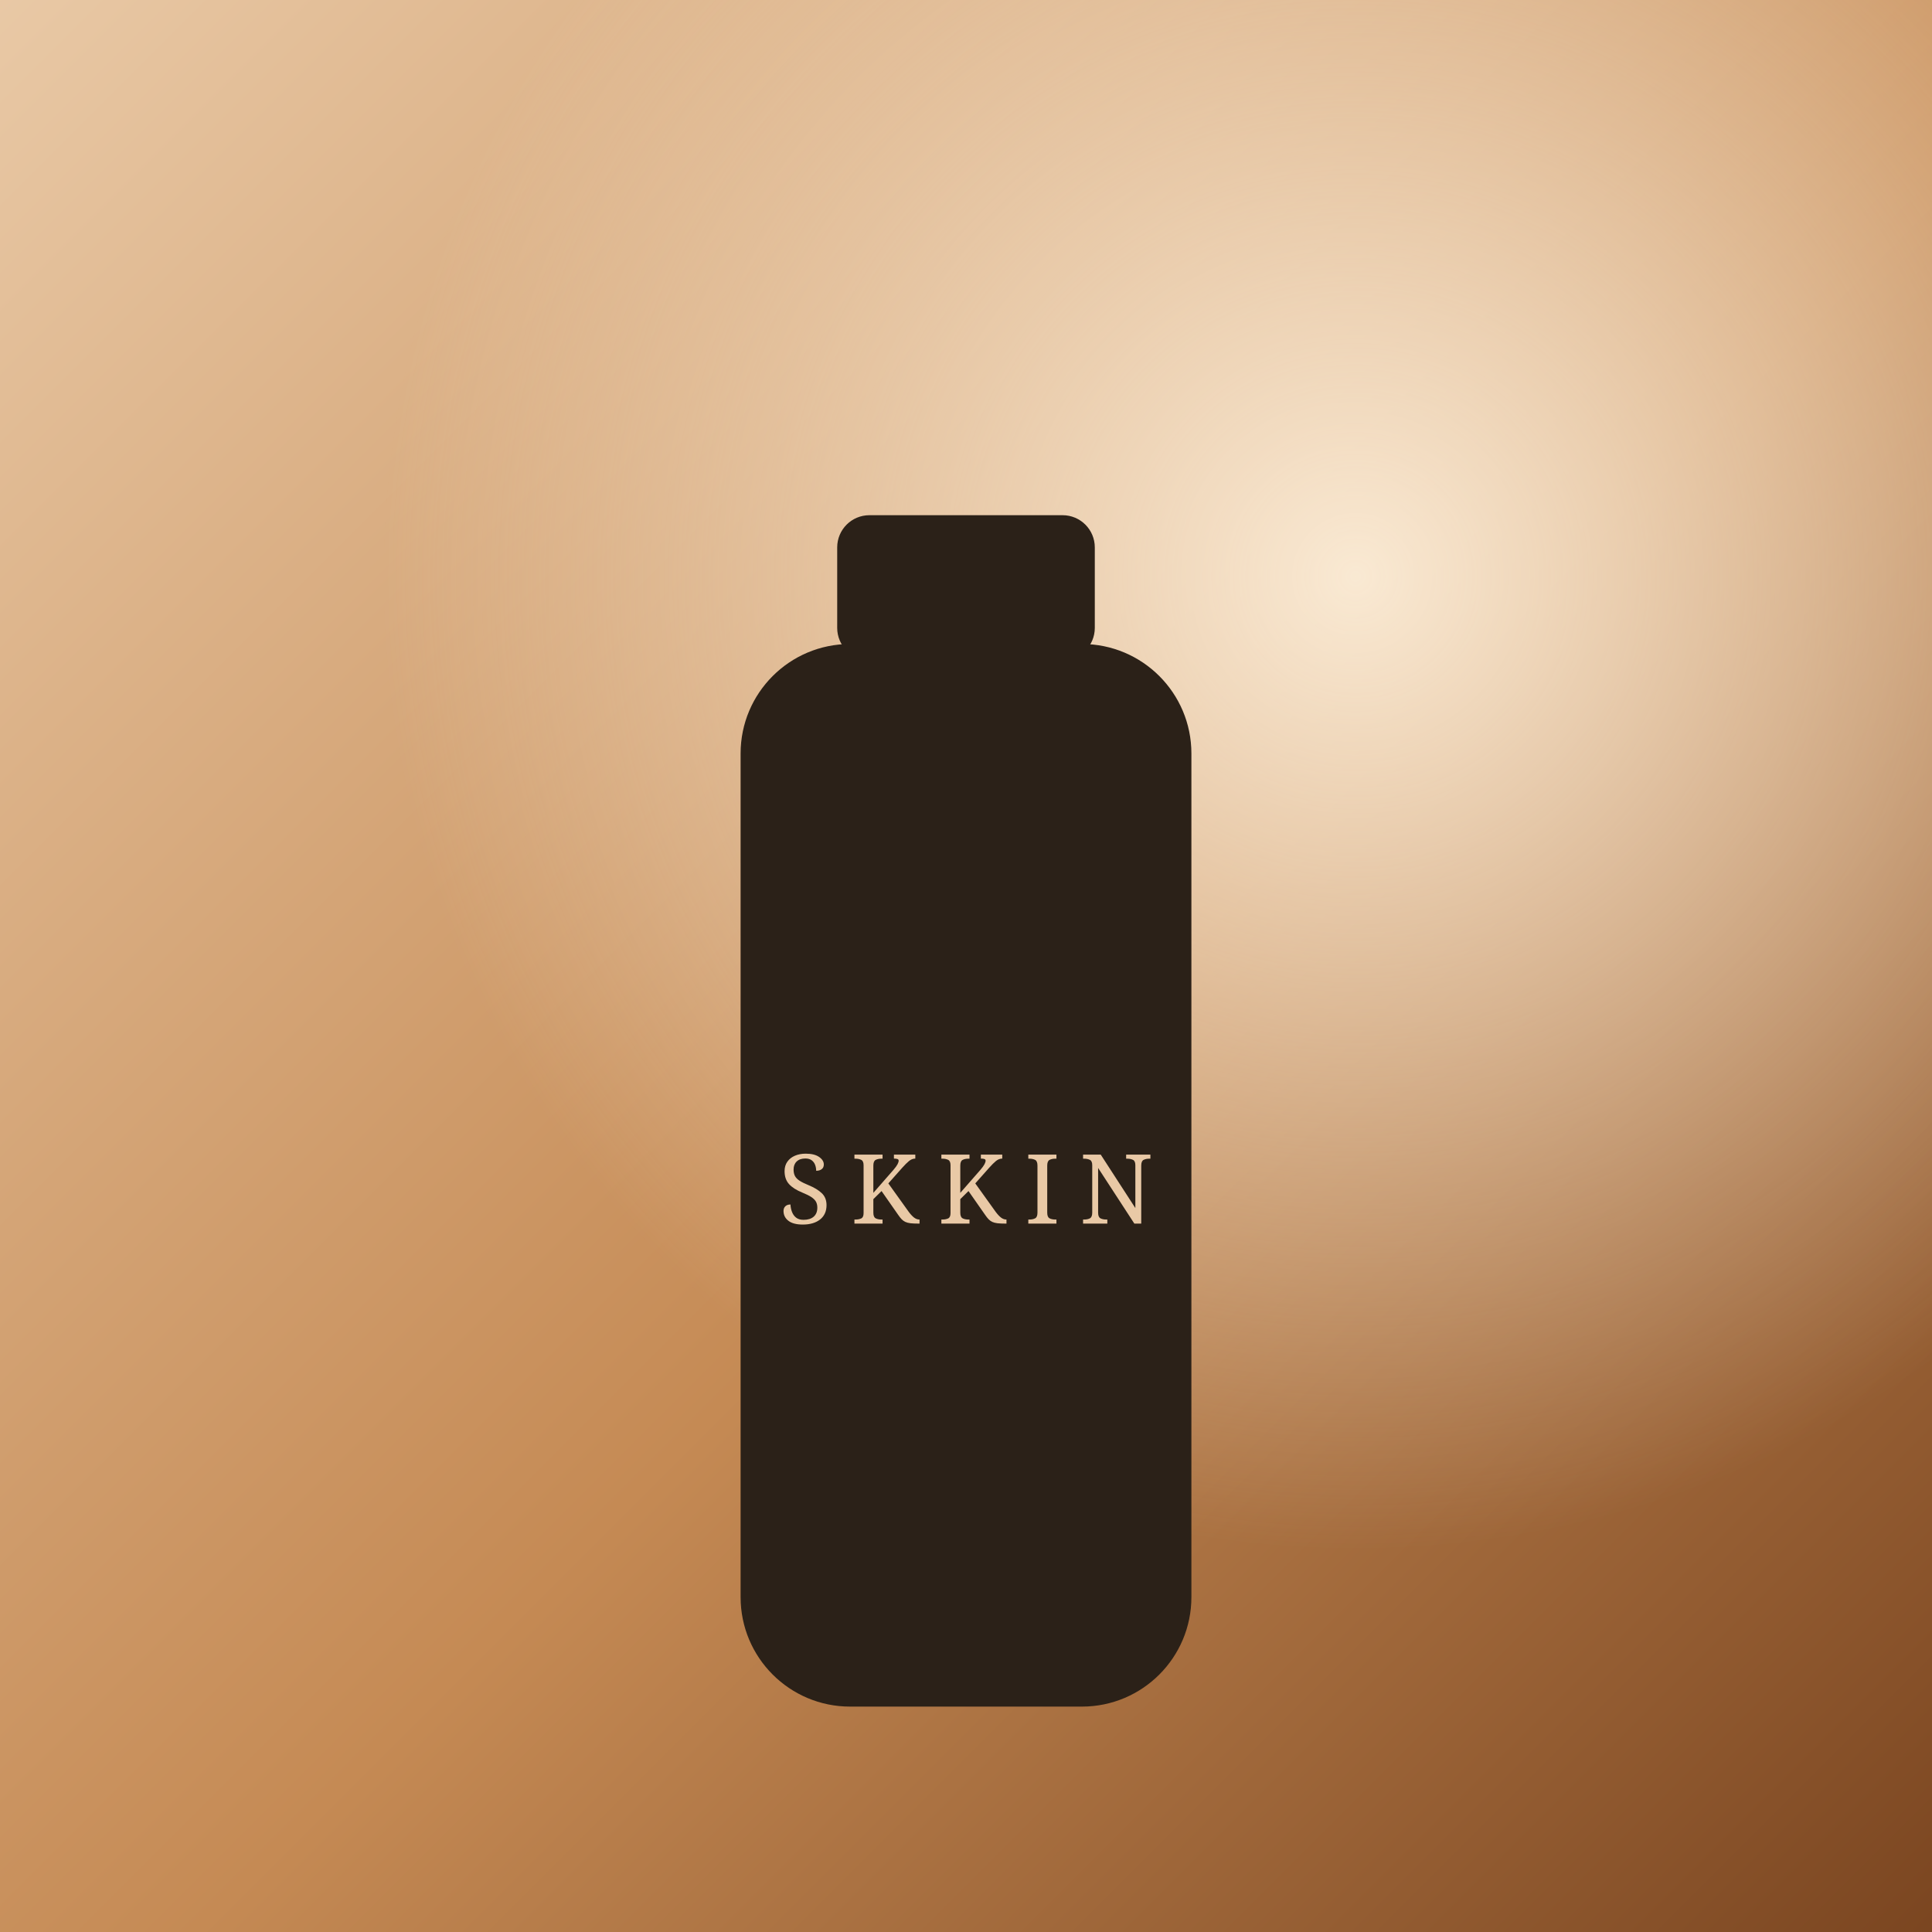
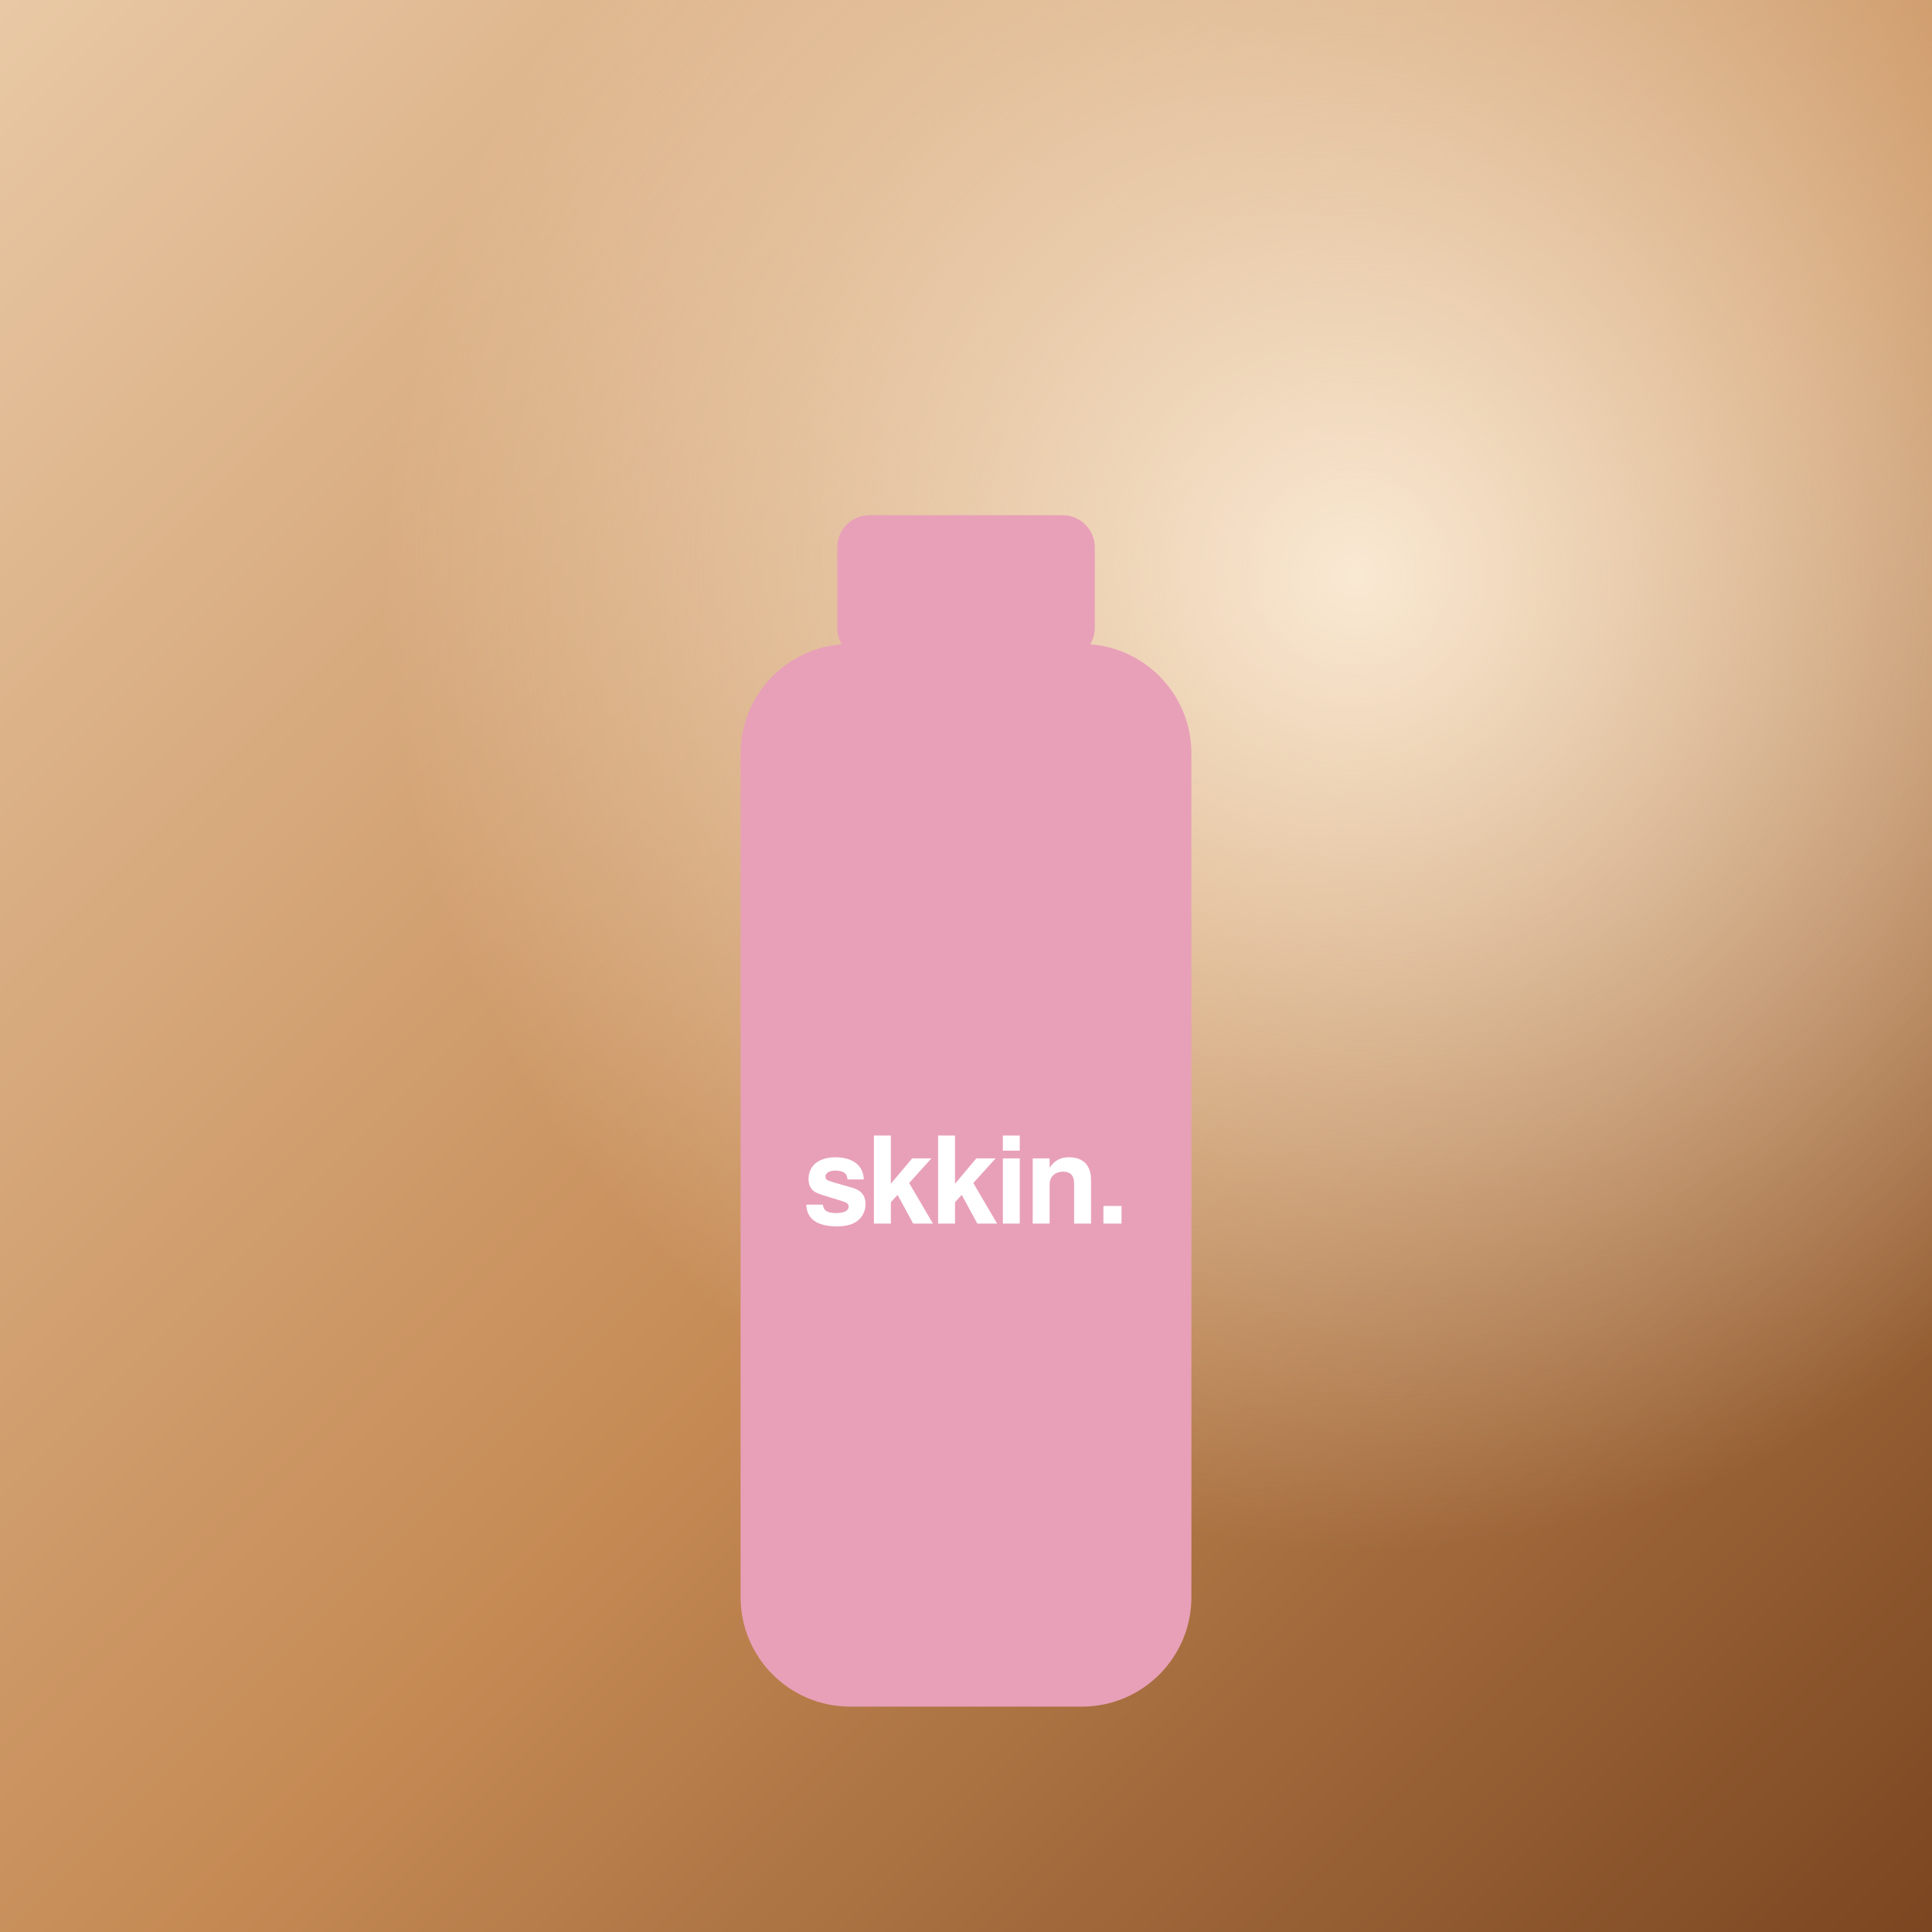
<svg xmlns="http://www.w3.org/2000/svg" viewBox="0 0 600 600">
  <defs>
    <linearGradient id="h" x1="0" y1="0" x2="1" y2="1">
      <stop offset="0" stop-color="#e9c9a6" />
      <stop offset=".55" stop-color="#c58a54" />
      <stop offset="1" stop-color="#7a4520" />
    </linearGradient>
    <radialGradient id="sun" cx=".7" cy=".3" r=".5">
      <stop offset="0" stop-color="#fff3e0" stop-opacity=".9" />
      <stop offset="1" stop-color="#fff3e0" stop-opacity="0" />
    </radialGradient>
  </defs>
  <rect width="600" height="600" fill="url(#h)" />
  <rect width="600" height="600" fill="url(#sun)" />
-   <rect x="230" y="200" width="140" height="330" rx="34" fill="#2b2118" />
-   <rect x="260" y="160" width="80" height="45" rx="10" fill="#2b2118" />
-   <text x="300" y="380" text-anchor="middle" font-family="Georgia, serif" font-size="30" letter-spacing="6" fill="#e9c9a6">SKKIN</text>
+   <rect x="230" y="200" width="140" height="330" rx="34" fill="#e8a0b8" />
+   <rect x="260" y="160" width="80" height="45" rx="10" fill="#e8a0b8" />
+   <text x="300" y="380" text-anchor="middle" font-family="Helvetica, Arial, sans-serif" font-weight="900" font-size="37.5" letter-spacing="-1" fill="#fff">skkin.</text>
</svg>
